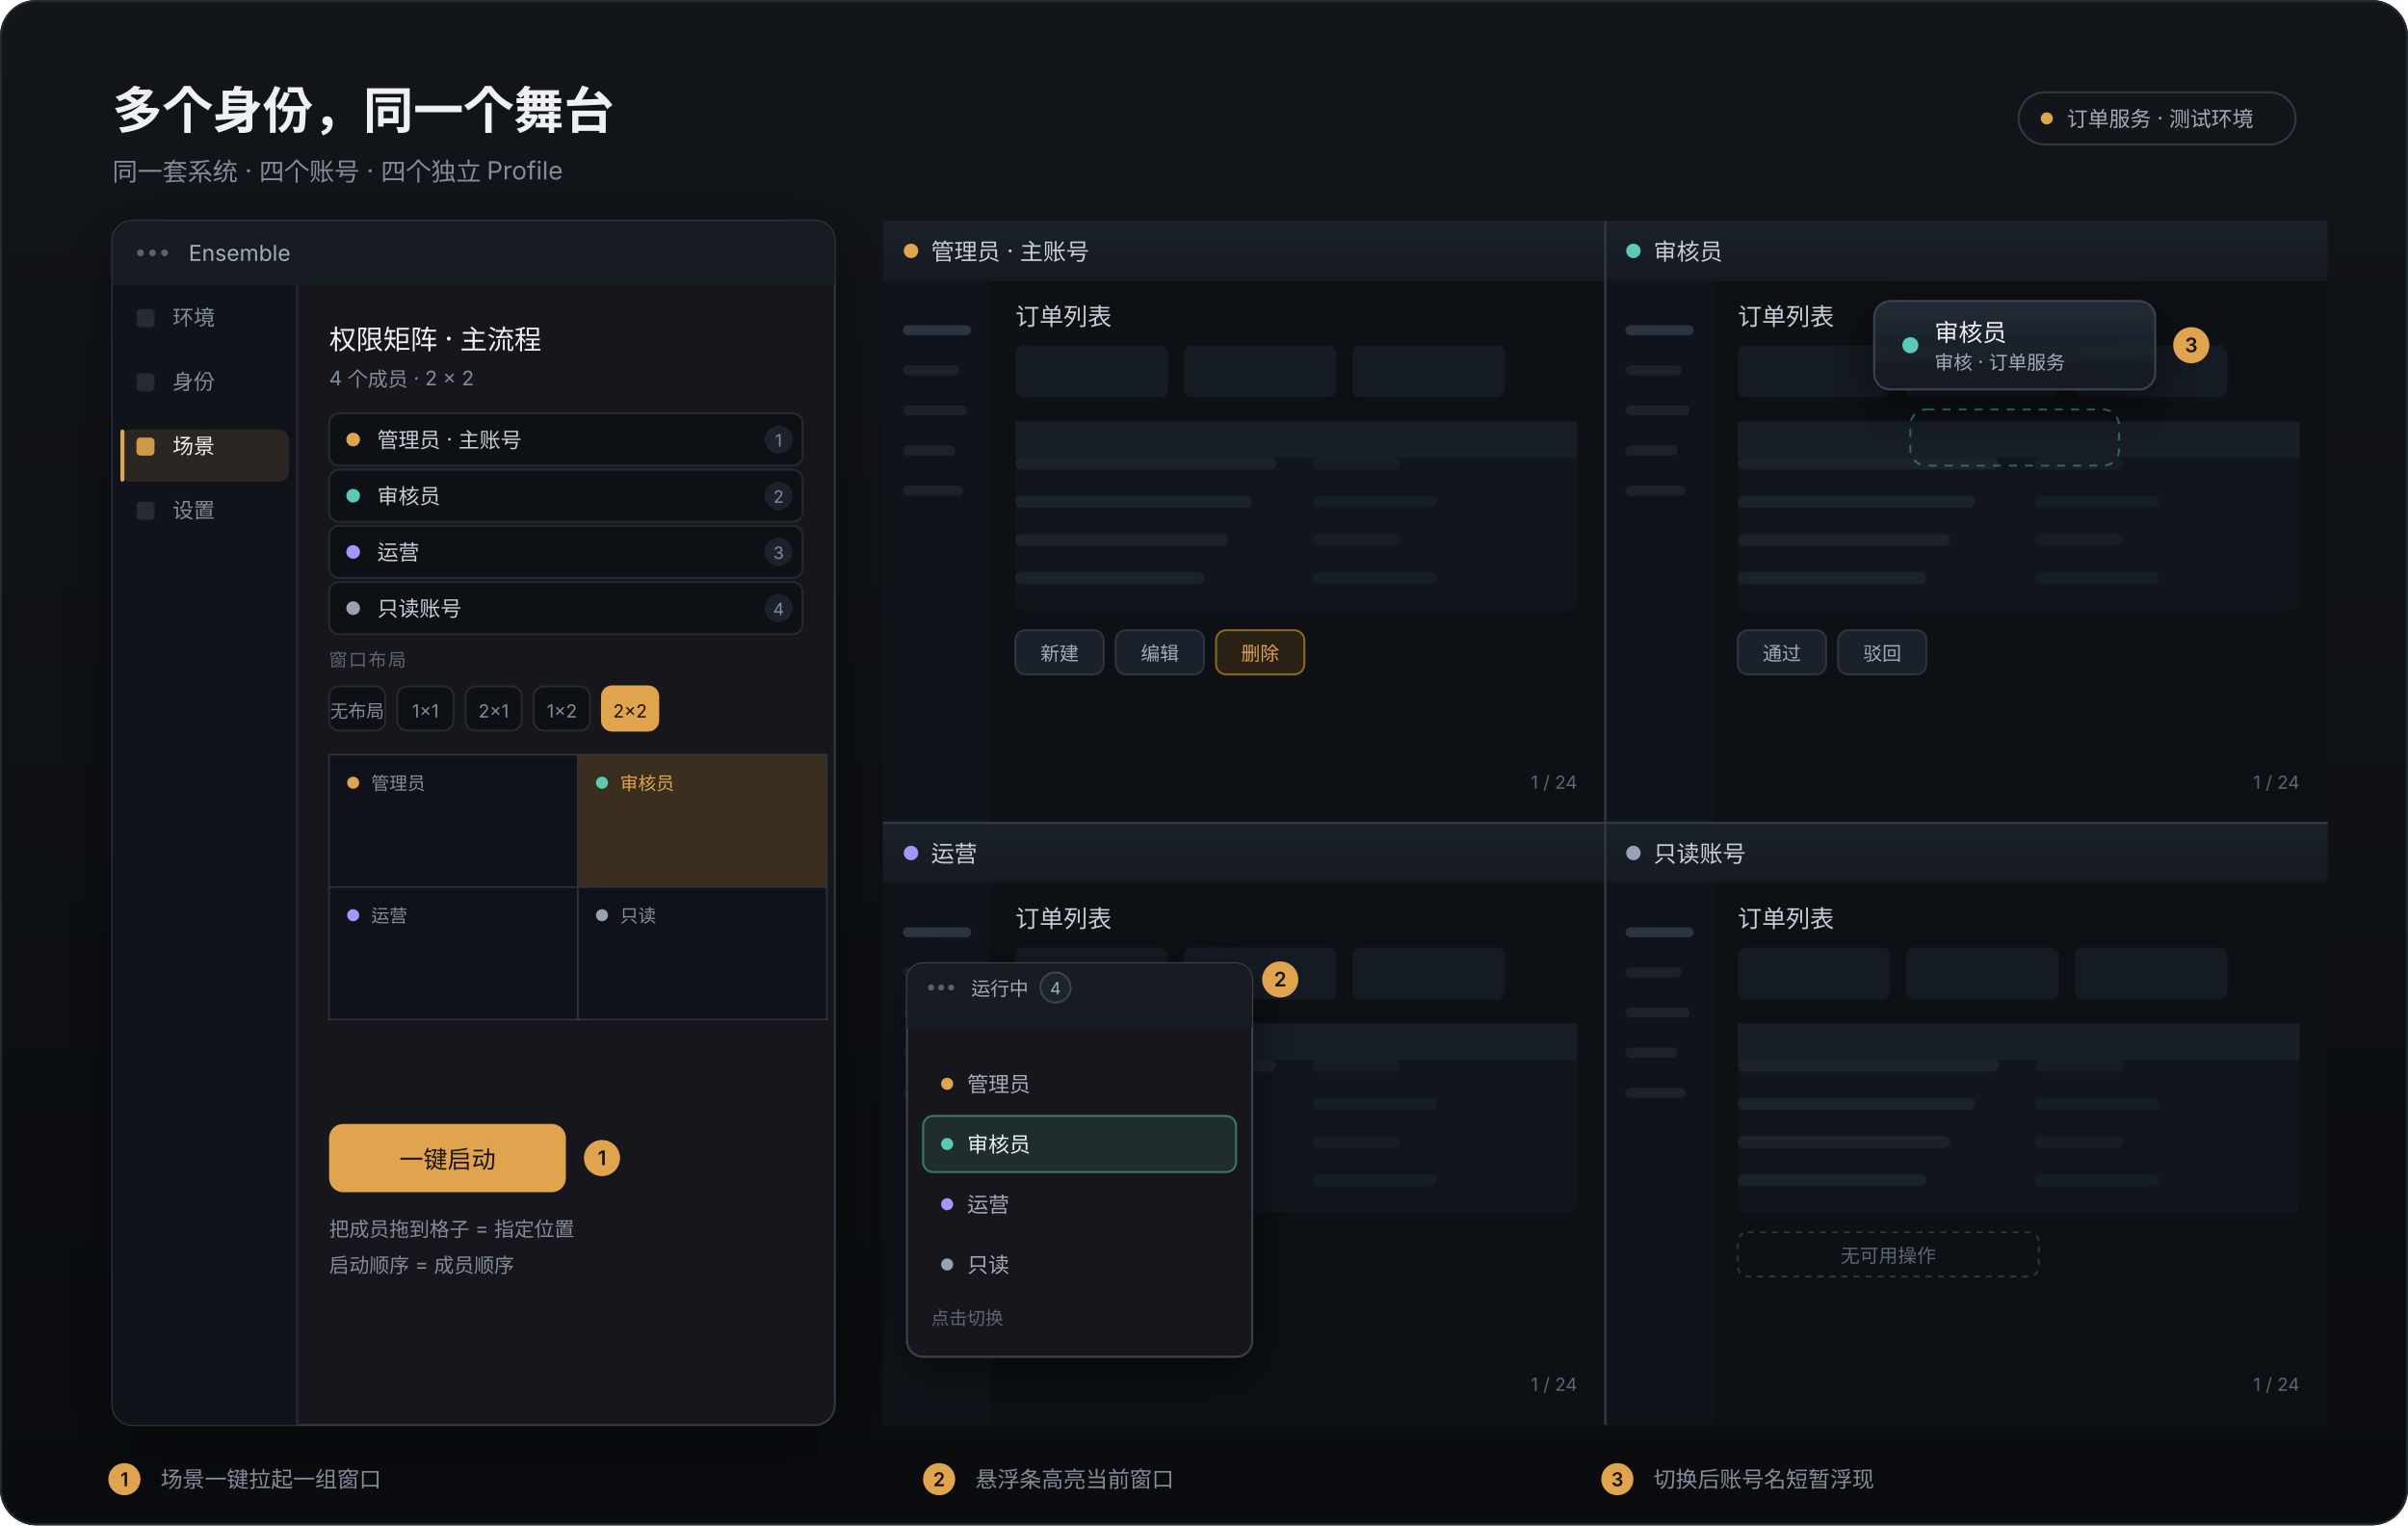
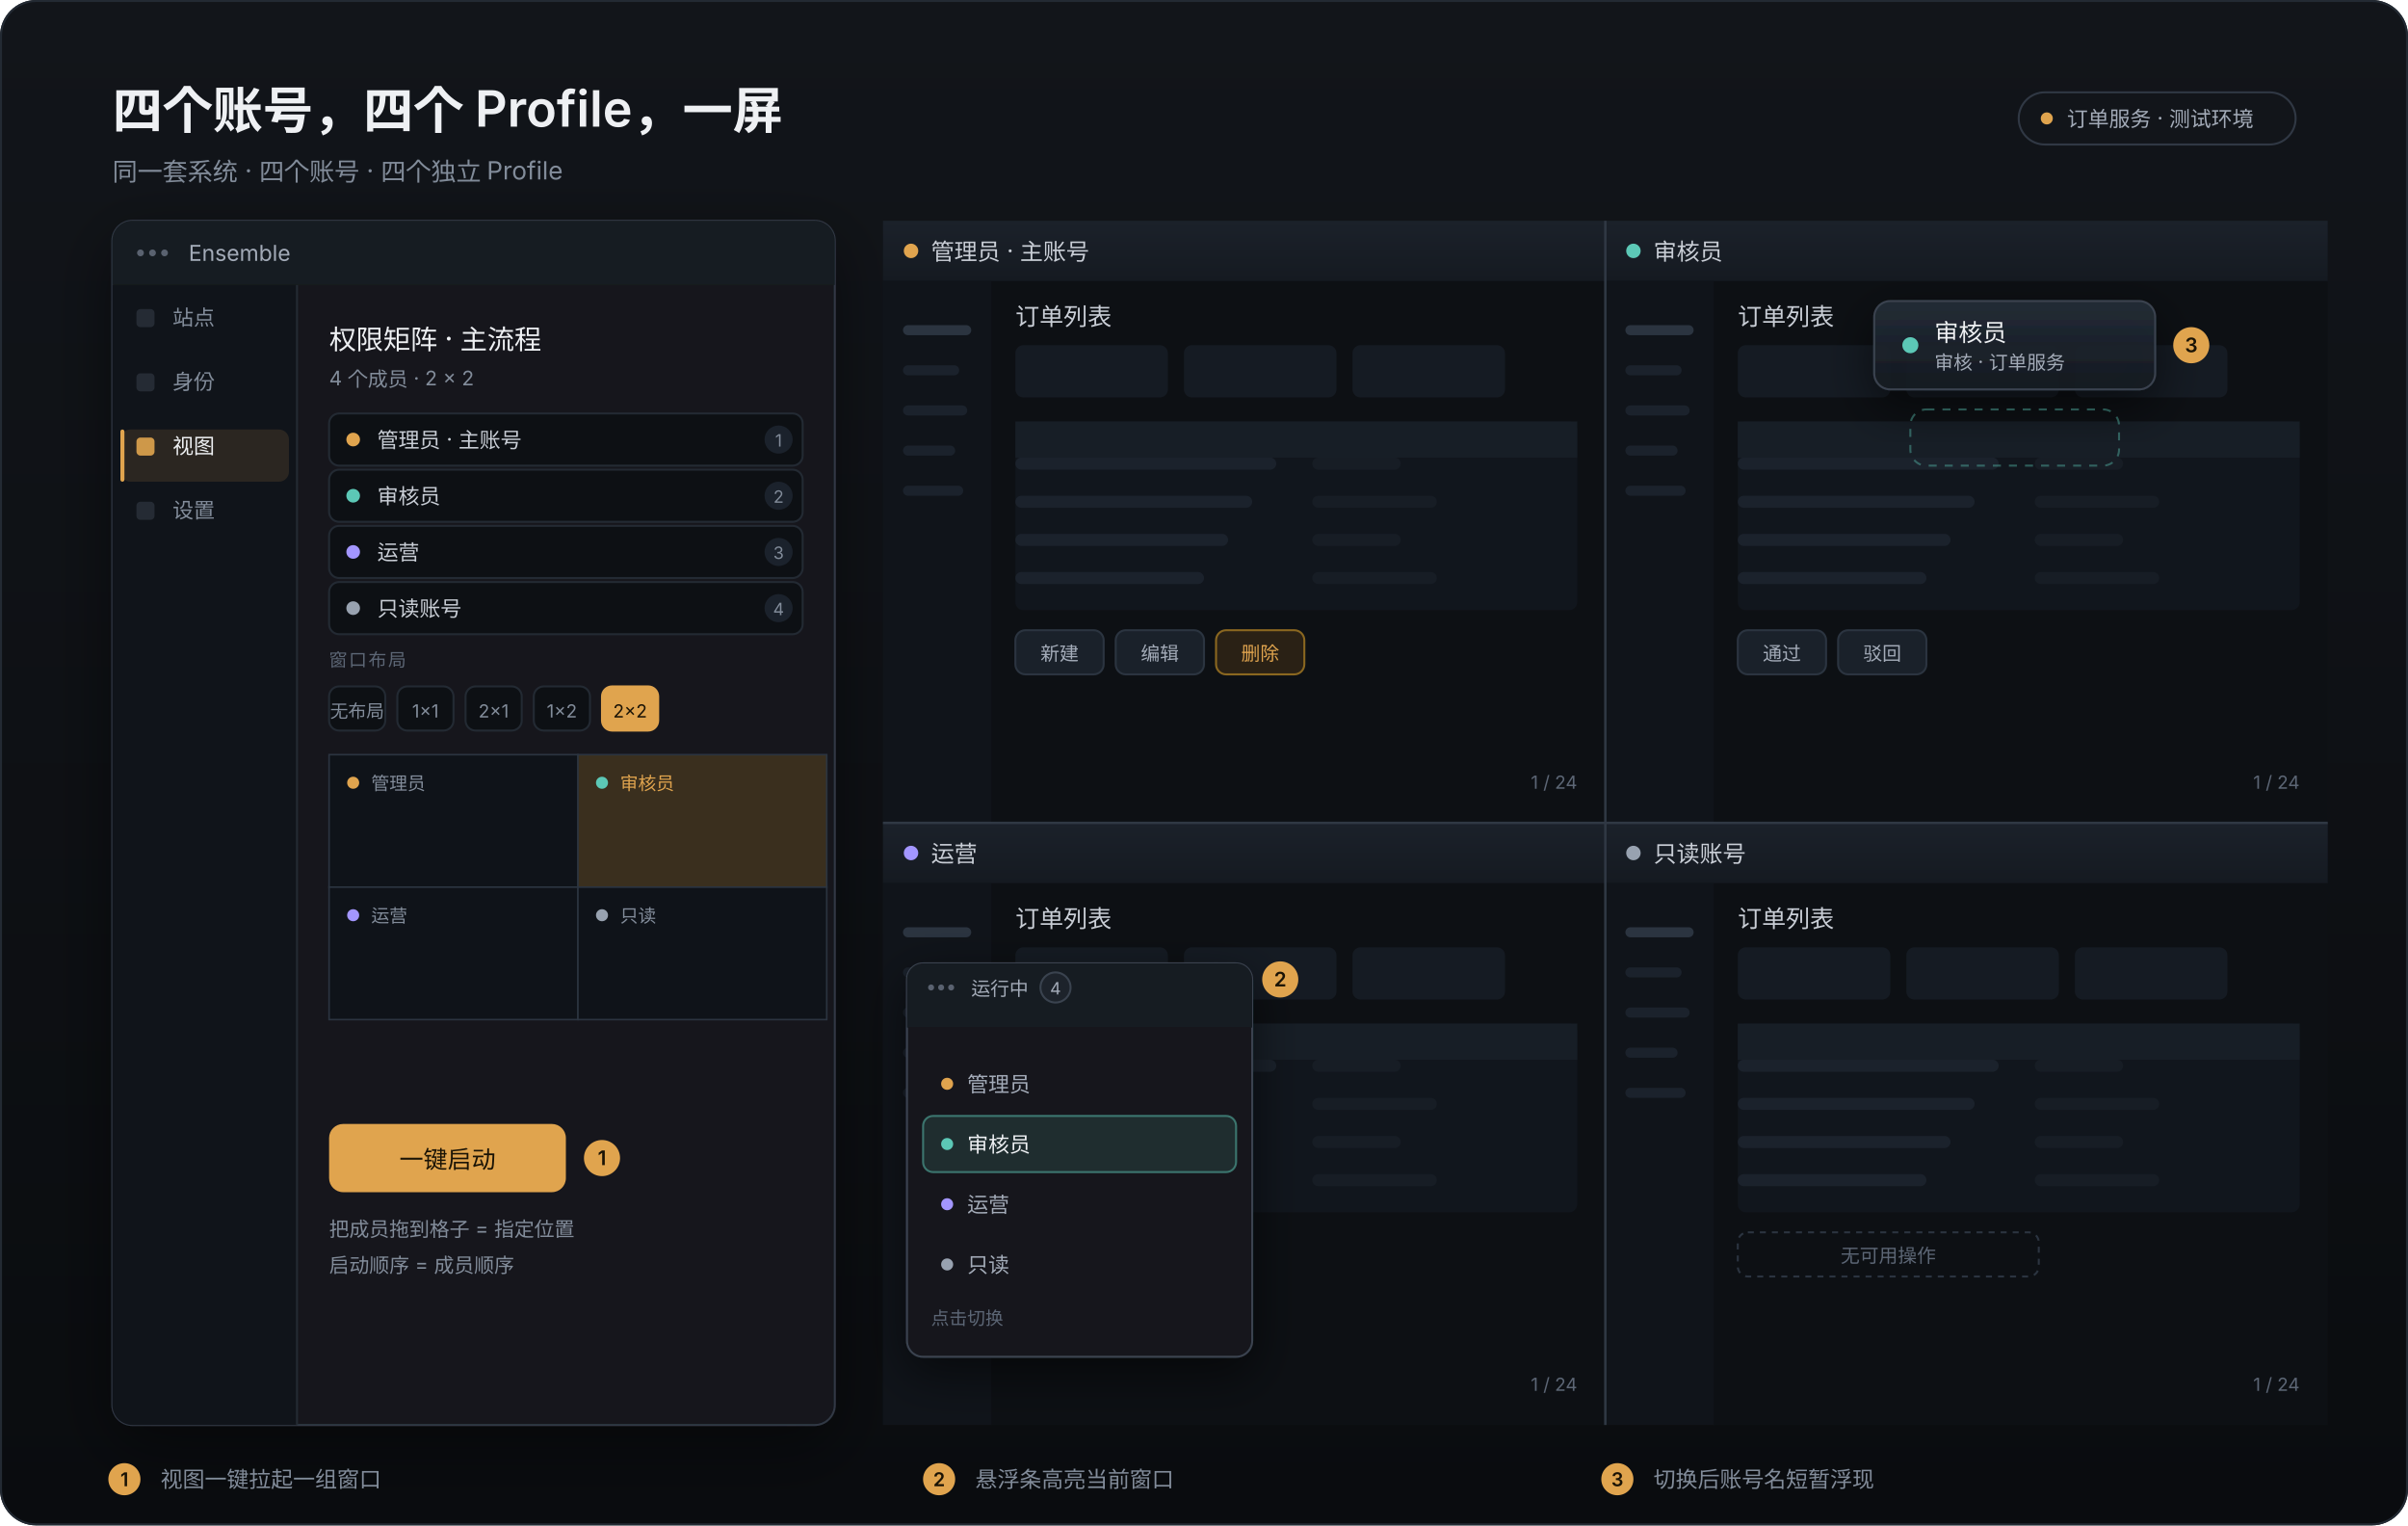
- <svg xmlns="http://www.w3.org/2000/svg" viewBox="0 0 1200 760" width="1200" height="760" role="img" aria-label="左侧一个场景拉起右侧四个独立 Profile 的浏览器窗口，边到边平铺；悬浮条浮在上方并高亮当前窗口，切换后窗口上短暂显示账号名">
+ <svg xmlns="http://www.w3.org/2000/svg" viewBox="0 0 1200 760" width="1200" height="760" role="img" aria-label="左侧一个视图拉起右侧四个独立 Profile 的浏览器窗口，边到边平铺；悬浮条浮在上方并高亮当前窗口，切换后窗口上短暂显示账号名">
  <defs>
    <linearGradient id="heroBg" x1="0" y1="0" x2="0" y2="1">
      <stop offset="0" stop-color="#12151a" />
      <stop offset="1" stop-color="#0a0c0f" />
    </linearGradient>
    <linearGradient id="heroChrome" x1="0" y1="0" x2="0" y2="1">
      <stop offset="0" stop-color="#1b212a" />
      <stop offset="1" stop-color="#151a21" />
    </linearGradient>
    <linearGradient id="heroPill" x1="0" y1="0" x2="0" y2="1">
      <stop offset="0" stop-color="#242c36" stop-opacity="0.96" />
      <stop offset="1" stop-color="#151a21" stop-opacity="0.96" />
    </linearGradient>
    <filter id="heroShadow" x="-40%" y="-40%" width="180%" height="200%">
      <feDropShadow dx="0" dy="8" stdDeviation="12" flood-color="#000" flood-opacity="0.55" />
    </filter>
    <filter id="heroPanelShadow" x="-20%" y="-20%" width="140%" height="150%">
      <feDropShadow dx="0" dy="10" stdDeviation="16" flood-color="#000" flood-opacity="0.45" />
    </filter>
  </defs>
  <rect width="1200" height="760" rx="18" fill="url(#heroBg)" />
  <rect x="0.5" y="0.5" width="1199" height="759" rx="17.5" fill="none" stroke="#232a33" />
  <g font-family="system-ui, -apple-system, Segoe UI, sans-serif">
-     <text x="56" y="64" font-size="25" fill="#eef0f3" font-weight="600">多个身份，同一个舞台</text>
+     <text x="56" y="64" font-size="25" fill="#eef0f3" font-weight="600">四个账号，四个 Profile，一屏</text>
    <text x="56" y="90" font-size="12.5" fill="#828c9a">同一套系统 · 四个账号 · 四个独立 Profile</text>
  </g>
  <g>
    <rect x="1006" y="46" width="138" height="26" rx="13" fill="#12151a" stroke="#303844" />
    <circle cx="1020" cy="59" r="3" fill="#e0a44e" />
    <text x="1030" y="63" font-size="10.5" fill="#a3abb8" font-family="system-ui, -apple-system, Segoe UI, sans-serif">订单服务 · 测试环境</text>
  </g>
  <g filter="url(#heroPanelShadow)">
    <rect x="56" y="110" width="360" height="600" rx="10" fill="#12151a" stroke="#303844" />
    <path d="M56 120a10 10 0 0 1 10-10h340a10 10 0 0 1 10 10v22H56z" fill="#171b21" />
  </g>
  <g fill="#5a6270">
    <circle cx="70" cy="126" r="1.7" />
    <circle cx="76" cy="126" r="1.7" />
    <circle cx="82" cy="126" r="1.7" />
  </g>
  <text x="94" y="130" font-size="11" fill="#a3abb8" font-family="system-ui, -apple-system, Segoe UI, sans-serif">Ensemble</text>
  <path d="M56 142h92v568H66a10 10 0 0 1-10-10z" fill="#10141a" />
  <path d="M148 142v568" stroke="#232a33" />
  <rect x="60" y="214" width="84" height="26" rx="5" fill="#e0a44e" fill-opacity="0.13" />
  <rect x="60" y="214" width="2" height="26" rx="1" fill="#e0a44e" />
  <g>
    <rect x="68" y="154" width="9" height="9" rx="2" fill="#3a434f" fill-opacity="0.5" />
-     <text x="86" y="162" font-size="10.5" fill="#828c9a" font-family="system-ui, -apple-system, Segoe UI, sans-serif">环境</text>
+     <text x="86" y="162" font-size="10.5" fill="#828c9a" font-family="system-ui, -apple-system, Segoe UI, sans-serif">站点</text>
  </g>
  <g>
    <rect x="68" y="186" width="9" height="9" rx="2" fill="#3a434f" fill-opacity="0.5" />
    <text x="86" y="194" font-size="10.5" fill="#828c9a" font-family="system-ui, -apple-system, Segoe UI, sans-serif">身份</text>
  </g>
  <g>
    <rect x="68" y="218" width="9" height="9" rx="2" fill="#e0a44e" fill-opacity="0.9" />
-     <text x="86" y="226" font-size="10.5" fill="#eef0f3" font-family="system-ui, -apple-system, Segoe UI, sans-serif">场景</text>
+     <text x="86" y="226" font-size="10.5" fill="#eef0f3" font-family="system-ui, -apple-system, Segoe UI, sans-serif">视图</text>
  </g>
  <g>
    <rect x="68" y="250" width="9" height="9" rx="2" fill="#3a434f" fill-opacity="0.5" />
    <text x="86" y="258" font-size="10.5" fill="#828c9a" font-family="system-ui, -apple-system, Segoe UI, sans-serif">设置</text>
  </g>
  <text x="164" y="174" font-size="13.5" fill="#eef0f3" font-weight="500" font-family="system-ui, -apple-system, Segoe UI, sans-serif">权限矩阵 · 主流程</text>
  <text x="164" y="192" font-size="10" fill="#828c9a" font-family="system-ui, -apple-system, Segoe UI, sans-serif">4 个成员 · 2 × 2</text>
  <rect x="164" y="206" width="236" height="26" rx="5" fill="#0d1014" stroke="#232a33" />
  <circle cx="176" cy="219" r="3.4" fill="#e0a44e" />
  <text x="188" y="223" font-size="10.5" fill="#c9ced6" font-family="system-ui, -apple-system, Segoe UI, sans-serif">管理员 · 主账号</text>
  <circle cx="388" cy="219" r="7" fill="#1b222c" />
  <text x="388" y="222.5" font-size="8.5" fill="#828c9a" text-anchor="middle" font-family="system-ui, -apple-system, Segoe UI, sans-serif">1</text>
  <rect x="164" y="234" width="236" height="26" rx="5" fill="#0d1014" stroke="#232a33" />
  <circle cx="176" cy="247" r="3.4" fill="#5cc8b6" />
  <text x="188" y="251" font-size="10.5" fill="#c9ced6" font-family="system-ui, -apple-system, Segoe UI, sans-serif">审核员</text>
  <circle cx="388" cy="247" r="7" fill="#1b222c" />
  <text x="388" y="250.5" font-size="8.5" fill="#828c9a" text-anchor="middle" font-family="system-ui, -apple-system, Segoe UI, sans-serif">2</text>
  <rect x="164" y="262" width="236" height="26" rx="5" fill="#0d1014" stroke="#232a33" />
  <circle cx="176" cy="275" r="3.4" fill="#a396ff" />
  <text x="188" y="279" font-size="10.5" fill="#c9ced6" font-family="system-ui, -apple-system, Segoe UI, sans-serif">运营</text>
  <circle cx="388" cy="275" r="7" fill="#1b222c" />
  <text x="388" y="278.5" font-size="8.5" fill="#828c9a" text-anchor="middle" font-family="system-ui, -apple-system, Segoe UI, sans-serif">3</text>
  <rect x="164" y="290" width="236" height="26" rx="5" fill="#0d1014" stroke="#232a33" />
  <circle cx="176" cy="303" r="3.4" fill="#98a2b0" />
  <text x="188" y="307" font-size="10.5" fill="#c9ced6" font-family="system-ui, -apple-system, Segoe UI, sans-serif">只读账号</text>
  <circle cx="388" cy="303" r="7" fill="#1b222c" />
  <text x="388" y="306.5" font-size="8.5" fill="#828c9a" text-anchor="middle" font-family="system-ui, -apple-system, Segoe UI, sans-serif">4</text>
  <text x="164" y="332" font-size="9" fill="#5c6675" letter-spacing="0.8" font-family="system-ui, -apple-system, Segoe UI, sans-serif">窗口布局</text>
  <rect x="164" y="342" width="28" height="22" rx="5" fill="#0d1014" stroke="#232a33" />
  <text x="178" y="357.5" font-size="9" fill="#828c9a" text-anchor="middle" font-family="system-ui, -apple-system, Segoe UI, sans-serif">无布局</text>
  <rect x="198" y="342" width="28" height="22" rx="5" fill="#0d1014" stroke="#232a33" />
  <text x="212" y="357.5" font-size="9" fill="#828c9a" text-anchor="middle" font-family="system-ui, -apple-system, Segoe UI, sans-serif">1×1</text>
  <rect x="232" y="342" width="28" height="22" rx="5" fill="#0d1014" stroke="#232a33" />
  <text x="246" y="357.5" font-size="9" fill="#828c9a" text-anchor="middle" font-family="system-ui, -apple-system, Segoe UI, sans-serif">2×1</text>
  <rect x="266" y="342" width="28" height="22" rx="5" fill="#0d1014" stroke="#232a33" />
  <text x="280" y="357.5" font-size="9" fill="#828c9a" text-anchor="middle" font-family="system-ui, -apple-system, Segoe UI, sans-serif">1×2</text>
  <rect x="300" y="342" width="28" height="22" rx="5" fill="#e0a44e" stroke="#e0a44e" />
  <text x="314" y="357.5" font-size="9" fill="#1a1305" text-anchor="middle" font-family="system-ui, -apple-system, Segoe UI, sans-serif">2×2</text>
  <rect x="164" y="376" width="124" height="66" fill="#0f1319" stroke="#2b3440" stroke-width="0.8" />
  <circle cx="176" cy="390" r="3" fill="#e0a44e" />
  <text x="185" y="393.5" font-size="9" fill="#828c9a" font-family="system-ui, -apple-system, Segoe UI, sans-serif">管理员</text>
  <rect x="288" y="376" width="124" height="66" fill="#3a2f1e" stroke="#2b3440" stroke-width="0.8" />
  <circle cx="300" cy="390" r="3" fill="#5cc8b6" />
  <text x="309" y="393.5" font-size="9" fill="#e0a44e" font-family="system-ui, -apple-system, Segoe UI, sans-serif">审核员</text>
  <rect x="164" y="442" width="124" height="66" fill="#0f1319" stroke="#2b3440" stroke-width="0.8" />
  <circle cx="176" cy="456" r="3" fill="#a396ff" />
  <text x="185" y="459.5" font-size="9" fill="#828c9a" font-family="system-ui, -apple-system, Segoe UI, sans-serif">运营</text>
  <rect x="288" y="442" width="124" height="66" fill="#0f1319" stroke="#2b3440" stroke-width="0.8" />
  <circle cx="300" cy="456" r="3" fill="#98a2b0" />
  <text x="309" y="459.5" font-size="9" fill="#828c9a" font-family="system-ui, -apple-system, Segoe UI, sans-serif">只读</text>
  <rect x="164" y="560" width="118" height="34" rx="7" fill="#e0a44e" />
  <text x="223" y="582" font-size="12" fill="#1a1305" text-anchor="middle" font-weight="500" font-family="system-ui, -apple-system, Segoe UI, sans-serif">一键启动</text>
  <text x="164" y="616" font-size="10" fill="#828c9a" font-family="system-ui, -apple-system, Segoe UI, sans-serif">把成员拖到格子 = 指定位置</text>
  <text x="164" y="634" font-size="10" fill="#828c9a" font-family="system-ui, -apple-system, Segoe UI, sans-serif">启动顺序 = 成员顺序</text>
  <circle cx="300" cy="577" r="9" fill="#e0a44e" />
  <text x="300" y="580.5" font-size="10" fill="#1a1305" text-anchor="middle" font-weight="600" font-family="system-ui, -apple-system, Segoe UI, sans-serif">1</text>
  <rect x="440" y="110" width="360" height="300" fill="#0d1014" />
  <rect x="440" y="110" width="360" height="30" fill="url(#heroChrome)" />
  <circle cx="454" cy="125" r="3.6" fill="#e0a44e" />
  <text x="464" y="129.5" font-size="11.5" fill="#c9ced6" font-family="system-ui, -apple-system, Segoe UI, sans-serif">管理员 · 主账号</text>
  <rect x="440" y="140" width="54" height="270" fill="#10141a" />
  <rect x="450" y="162" width="34" height="5" rx="2.5" fill="#2b3440" />
  <rect x="450" y="182" width="28" height="5" rx="2.5" fill="#1b222c" />
  <rect x="450" y="202" width="32" height="5" rx="2.5" fill="#1b222c" />
  <rect x="450" y="222" width="26" height="5" rx="2.5" fill="#1b222c" />
  <rect x="450" y="242" width="30" height="5" rx="2.5" fill="#1b222c" />
  <text x="506" y="162" font-size="12" fill="#c9ced6" font-family="system-ui, -apple-system, Segoe UI, sans-serif">订单列表</text>
  <rect x="506" y="172" width="76" height="26" rx="4" fill="#151b23" />
  <rect x="590" y="172" width="76" height="26" rx="4" fill="#151b23" />
  <rect x="674" y="172" width="76" height="26" rx="4" fill="#151b23" />
  <rect x="506" y="210" width="280" height="94" rx="4" fill="#11161d" />
  <rect x="506" y="210" width="280" height="18" fill="#171e26" />
  <rect x="506" y="228" width="130" height="6" rx="3" fill="#1b222c" />
  <rect x="654" y="228" width="44" height="6" rx="3" fill="#171d25" />
  <rect x="506" y="247" width="118" height="6" rx="3" fill="#1b222c" />
  <rect x="654" y="247" width="62" height="6" rx="3" fill="#171d25" />
  <rect x="506" y="266" width="106" height="6" rx="3" fill="#1b222c" />
  <rect x="654" y="266" width="44" height="6" rx="3" fill="#171d25" />
  <rect x="506" y="285" width="94" height="6" rx="3" fill="#1b222c" />
  <rect x="654" y="285" width="62" height="6" rx="3" fill="#171d25" />
  <rect x="506" y="314" width="44" height="22" rx="5" fill="#1a212a" stroke="#2b3440" />
  <text x="528" y="329" font-size="9.5" fill="#a3abb8" text-anchor="middle" font-family="system-ui, -apple-system, Segoe UI, sans-serif">新建</text>
  <rect x="556" y="314" width="44" height="22" rx="5" fill="#1a212a" stroke="#2b3440" />
  <text x="578" y="329" font-size="9.5" fill="#a3abb8" text-anchor="middle" font-family="system-ui, -apple-system, Segoe UI, sans-serif">编辑</text>
  <rect x="606" y="314" width="44" height="22" rx="5" fill="#2a2115" stroke="#8a6720" />
  <text x="628" y="329" font-size="9.5" fill="#e0a44e" text-anchor="middle" font-family="system-ui, -apple-system, Segoe UI, sans-serif">删除</text>
  <text x="786" y="393" font-size="9" fill="#5c6675" text-anchor="end" font-family="system-ui, -apple-system, Segoe UI, sans-serif">1 / 24</text>
  <rect x="800" y="110" width="360" height="300" fill="#0d1014" />
  <rect x="800" y="110" width="360" height="30" fill="url(#heroChrome)" />
  <circle cx="814" cy="125" r="3.6" fill="#5cc8b6" />
  <text x="824" y="129.5" font-size="11.5" fill="#c9ced6" font-family="system-ui, -apple-system, Segoe UI, sans-serif">审核员</text>
  <rect x="800" y="140" width="54" height="270" fill="#10141a" />
  <rect x="810" y="162" width="34" height="5" rx="2.5" fill="#2b3440" />
  <rect x="810" y="182" width="28" height="5" rx="2.5" fill="#1b222c" />
  <rect x="810" y="202" width="32" height="5" rx="2.5" fill="#1b222c" />
  <rect x="810" y="222" width="26" height="5" rx="2.5" fill="#1b222c" />
  <rect x="810" y="242" width="30" height="5" rx="2.5" fill="#1b222c" />
  <text x="866" y="162" font-size="12" fill="#c9ced6" font-family="system-ui, -apple-system, Segoe UI, sans-serif">订单列表</text>
  <rect x="866" y="172" width="76" height="26" rx="4" fill="#151b23" />
  <rect x="950" y="172" width="76" height="26" rx="4" fill="#151b23" />
  <rect x="1034" y="172" width="76" height="26" rx="4" fill="#151b23" />
  <rect x="866" y="210" width="280" height="94" rx="4" fill="#11161d" />
  <rect x="866" y="210" width="280" height="18" fill="#171e26" />
  <rect x="866" y="228" width="130" height="6" rx="3" fill="#1b222c" />
  <rect x="1014" y="228" width="44" height="6" rx="3" fill="#171d25" />
  <rect x="866" y="247" width="118" height="6" rx="3" fill="#1b222c" />
  <rect x="1014" y="247" width="62" height="6" rx="3" fill="#171d25" />
  <rect x="866" y="266" width="106" height="6" rx="3" fill="#1b222c" />
  <rect x="1014" y="266" width="44" height="6" rx="3" fill="#171d25" />
  <rect x="866" y="285" width="94" height="6" rx="3" fill="#1b222c" />
  <rect x="1014" y="285" width="62" height="6" rx="3" fill="#171d25" />
  <rect x="866" y="314" width="44" height="22" rx="5" fill="#1a212a" stroke="#2b3440" />
  <text x="888" y="329" font-size="9.5" fill="#a3abb8" text-anchor="middle" font-family="system-ui, -apple-system, Segoe UI, sans-serif">通过</text>
  <rect x="916" y="314" width="44" height="22" rx="5" fill="#1a212a" stroke="#2b3440" />
  <text x="938" y="329" font-size="9.5" fill="#a3abb8" text-anchor="middle" font-family="system-ui, -apple-system, Segoe UI, sans-serif">驳回</text>
  <text x="1146" y="393" font-size="9" fill="#5c6675" text-anchor="end" font-family="system-ui, -apple-system, Segoe UI, sans-serif">1 / 24</text>
  <rect x="440" y="410" width="360" height="300" fill="#0d1014" />
  <rect x="440" y="410" width="360" height="30" fill="url(#heroChrome)" />
  <circle cx="454" cy="425" r="3.6" fill="#a396ff" />
  <text x="464" y="429.5" font-size="11.5" fill="#c9ced6" font-family="system-ui, -apple-system, Segoe UI, sans-serif">运营</text>
  <rect x="440" y="440" width="54" height="270" fill="#10141a" />
  <rect x="450" y="462" width="34" height="5" rx="2.5" fill="#2b3440" />
  <rect x="450" y="482" width="28" height="5" rx="2.5" fill="#1b222c" />
  <rect x="450" y="502" width="32" height="5" rx="2.5" fill="#1b222c" />
  <rect x="450" y="522" width="26" height="5" rx="2.5" fill="#1b222c" />
  <rect x="450" y="542" width="30" height="5" rx="2.5" fill="#1b222c" />
  <text x="506" y="462" font-size="12" fill="#c9ced6" font-family="system-ui, -apple-system, Segoe UI, sans-serif">订单列表</text>
  <rect x="506" y="472" width="76" height="26" rx="4" fill="#151b23" />
  <rect x="590" y="472" width="76" height="26" rx="4" fill="#151b23" />
  <rect x="674" y="472" width="76" height="26" rx="4" fill="#151b23" />
  <rect x="506" y="510" width="280" height="94" rx="4" fill="#11161d" />
  <rect x="506" y="510" width="280" height="18" fill="#171e26" />
  <rect x="506" y="528" width="130" height="6" rx="3" fill="#1b222c" />
  <rect x="654" y="528" width="44" height="6" rx="3" fill="#171d25" />
  <rect x="506" y="547" width="118" height="6" rx="3" fill="#1b222c" />
  <rect x="654" y="547" width="62" height="6" rx="3" fill="#171d25" />
  <rect x="506" y="566" width="106" height="6" rx="3" fill="#1b222c" />
  <rect x="654" y="566" width="44" height="6" rx="3" fill="#171d25" />
  <rect x="506" y="585" width="94" height="6" rx="3" fill="#1b222c" />
  <rect x="654" y="585" width="62" height="6" rx="3" fill="#171d25" />
  <rect x="506" y="614" width="44" height="22" rx="5" fill="#1a212a" stroke="#2b3440" />
  <text x="528" y="629" font-size="9.5" fill="#a3abb8" text-anchor="middle" font-family="system-ui, -apple-system, Segoe UI, sans-serif">导出</text>
  <text x="786" y="693" font-size="9" fill="#5c6675" text-anchor="end" font-family="system-ui, -apple-system, Segoe UI, sans-serif">1 / 24</text>
  <rect x="800" y="410" width="360" height="300" fill="#0d1014" />
  <rect x="800" y="410" width="360" height="30" fill="url(#heroChrome)" />
  <circle cx="814" cy="425" r="3.6" fill="#98a2b0" />
  <text x="824" y="429.5" font-size="11.5" fill="#c9ced6" font-family="system-ui, -apple-system, Segoe UI, sans-serif">只读账号</text>
  <rect x="800" y="440" width="54" height="270" fill="#10141a" />
  <rect x="810" y="462" width="34" height="5" rx="2.5" fill="#2b3440" />
  <rect x="810" y="482" width="28" height="5" rx="2.5" fill="#1b222c" />
  <rect x="810" y="502" width="32" height="5" rx="2.5" fill="#1b222c" />
  <rect x="810" y="522" width="26" height="5" rx="2.5" fill="#1b222c" />
  <rect x="810" y="542" width="30" height="5" rx="2.5" fill="#1b222c" />
  <text x="866" y="462" font-size="12" fill="#c9ced6" font-family="system-ui, -apple-system, Segoe UI, sans-serif">订单列表</text>
  <rect x="866" y="472" width="76" height="26" rx="4" fill="#151b23" />
  <rect x="950" y="472" width="76" height="26" rx="4" fill="#151b23" />
  <rect x="1034" y="472" width="76" height="26" rx="4" fill="#151b23" />
  <rect x="866" y="510" width="280" height="94" rx="4" fill="#11161d" />
  <rect x="866" y="510" width="280" height="18" fill="#171e26" />
  <rect x="866" y="528" width="130" height="6" rx="3" fill="#1b222c" />
  <rect x="1014" y="528" width="44" height="6" rx="3" fill="#171d25" />
  <rect x="866" y="547" width="118" height="6" rx="3" fill="#1b222c" />
  <rect x="1014" y="547" width="62" height="6" rx="3" fill="#171d25" />
  <rect x="866" y="566" width="106" height="6" rx="3" fill="#1b222c" />
  <rect x="1014" y="566" width="44" height="6" rx="3" fill="#171d25" />
  <rect x="866" y="585" width="94" height="6" rx="3" fill="#1b222c" />
  <rect x="1014" y="585" width="62" height="6" rx="3" fill="#171d25" />
  <rect x="866" y="614" width="150" height="22" rx="5" fill="none" stroke="#2b3440" stroke-dasharray="3 3" />
  <text x="941" y="629" font-size="9.5" fill="#5c6675" text-anchor="middle" font-family="system-ui, -apple-system, Segoe UI, sans-serif">无可用操作</text>
  <text x="1146" y="693" font-size="9" fill="#5c6675" text-anchor="end" font-family="system-ui, -apple-system, Segoe UI, sans-serif">1 / 24</text>
  <path d="M800 110V710M440 410H1160" stroke="#303844" stroke-width="1.2" />
  <g filter="url(#heroShadow)">
    <rect x="452" y="480" width="172" height="196" rx="8" fill="#12151a" stroke="#3a434f" />
    <path d="M452 488a8 8 0 0 1 8-8h156a8 8 0 0 1 8 8v24H452z" fill="#171b21" />
  </g>
  <g fill="#5a6270">
    <circle cx="464" cy="492" r="1.5" />
    <circle cx="469" cy="492" r="1.5" />
    <circle cx="474" cy="492" r="1.5" />
  </g>
  <text x="484" y="496" font-size="9.5" fill="#a3abb8" font-family="system-ui, -apple-system, Segoe UI, sans-serif">运行中</text>
  <circle cx="526" cy="492" r="7.5" fill="#1d232b" stroke="#3a434f" />
  <text x="526" y="495.5" font-size="8.5" fill="#a3abb8" text-anchor="middle" font-family="system-ui, -apple-system, Segoe UI, sans-serif">4</text>
  <circle cx="472" cy="540" r="3" fill="#e0a44e" />
  <text x="482" y="544" font-size="10.5" fill="#a3abb8" font-family="system-ui, -apple-system, Segoe UI, sans-serif">管理员</text>
  <rect x="460" y="556" width="156" height="28" rx="5" fill="#5cc8b6" fill-opacity="0.13" stroke="#5cc8b6" stroke-opacity="0.5" />
  <circle cx="472" cy="570" r="3" fill="#5cc8b6" />
  <text x="482" y="574" font-size="10.5" fill="#eef0f3" font-family="system-ui, -apple-system, Segoe UI, sans-serif">审核员</text>
  <circle cx="472" cy="600" r="3" fill="#a396ff" />
  <text x="482" y="604" font-size="10.5" fill="#a3abb8" font-family="system-ui, -apple-system, Segoe UI, sans-serif">运营</text>
  <circle cx="472" cy="630" r="3" fill="#98a2b0" />
  <text x="482" y="634" font-size="10.5" fill="#a3abb8" font-family="system-ui, -apple-system, Segoe UI, sans-serif">只读</text>
  <text x="464" y="660" font-size="9" fill="#5c6675" font-family="system-ui, -apple-system, Segoe UI, sans-serif">点击切换</text>
  <circle cx="638" cy="488" r="9" fill="#e0a44e" />
  <text x="638" y="491.5" font-size="10" fill="#1a1305" text-anchor="middle" font-weight="600" font-family="system-ui, -apple-system, Segoe UI, sans-serif">2</text>
  <g filter="url(#heroShadow)">
    <rect x="934" y="150" width="140" height="44" rx="8" fill="url(#heroPill)" stroke="#3a434f" />
    <circle cx="952" cy="172" r="4" fill="#5cc8b6" />
    <text x="964" y="170" font-size="12" fill="#eef0f3" font-weight="500" font-family="system-ui, -apple-system, Segoe UI, sans-serif">审核员</text>
    <text x="964" y="184" font-size="9.5" fill="#a3abb8" font-family="system-ui, -apple-system, Segoe UI, sans-serif">审核 · 订单服务</text>
  </g>
  <rect x="952" y="204" width="104" height="28" rx="8" fill="none" stroke="#5cc8b6" stroke-opacity="0.4" stroke-dasharray="4 4" />
  <circle cx="1092" cy="172" r="9" fill="#e0a44e" />
  <text x="1092" y="175.5" font-size="10" fill="#1a1305" text-anchor="middle" font-weight="600" font-family="system-ui, -apple-system, Segoe UI, sans-serif">3</text>
  <g font-family="system-ui, -apple-system, Segoe UI, sans-serif" font-size="11.5" fill="#828c9a">
    <circle cx="62" cy="737" r="8" fill="#e0a44e" />
    <text x="62" y="740.5" font-size="9.5" fill="#1a1305" text-anchor="middle" font-weight="600">1</text>
-     <text x="80" y="741" font-size="11" fill="#828c9a">场景一键拉起一组窗口</text>
+     <text x="80" y="741" font-size="11" fill="#828c9a">视图一键拉起一组窗口</text>
    <circle cx="468" cy="737" r="8" fill="#e0a44e" />
    <text x="468" y="740.5" font-size="9.5" fill="#1a1305" text-anchor="middle" font-weight="600">2</text>
    <text x="486" y="741" font-size="11" fill="#828c9a">悬浮条高亮当前窗口</text>
    <circle cx="806" cy="737" r="8" fill="#e0a44e" />
    <text x="806" y="740.5" font-size="9.5" fill="#1a1305" text-anchor="middle" font-weight="600">3</text>
    <text x="824" y="741" font-size="11" fill="#828c9a">切换后账号名短暂浮现</text>
  </g>
</svg>
